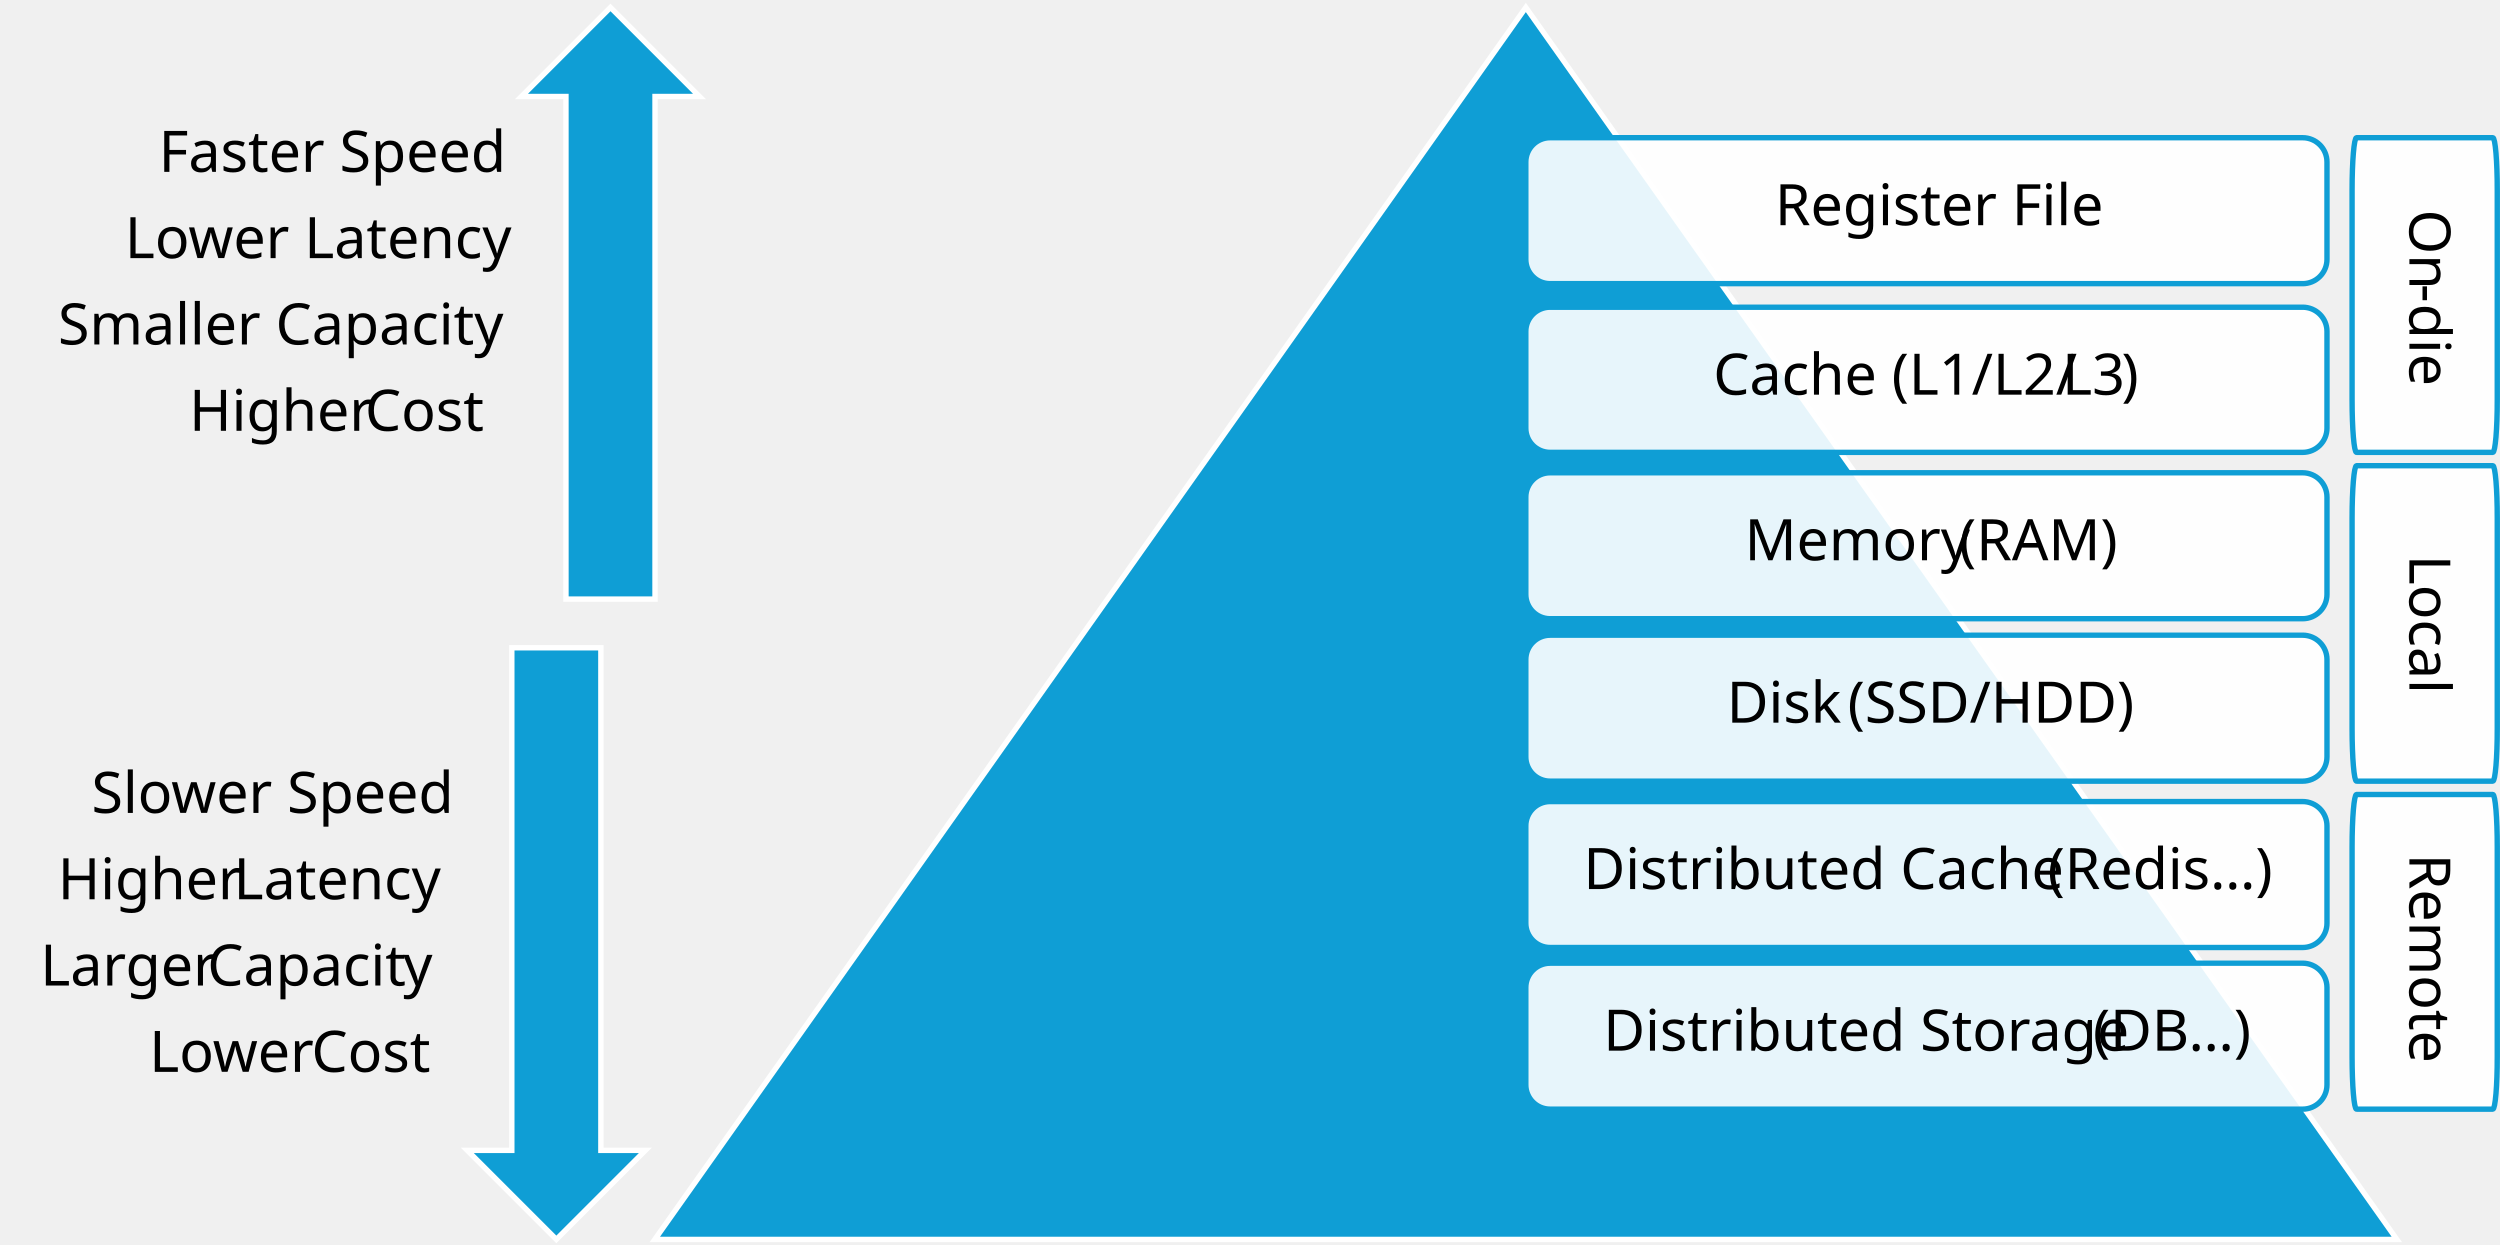
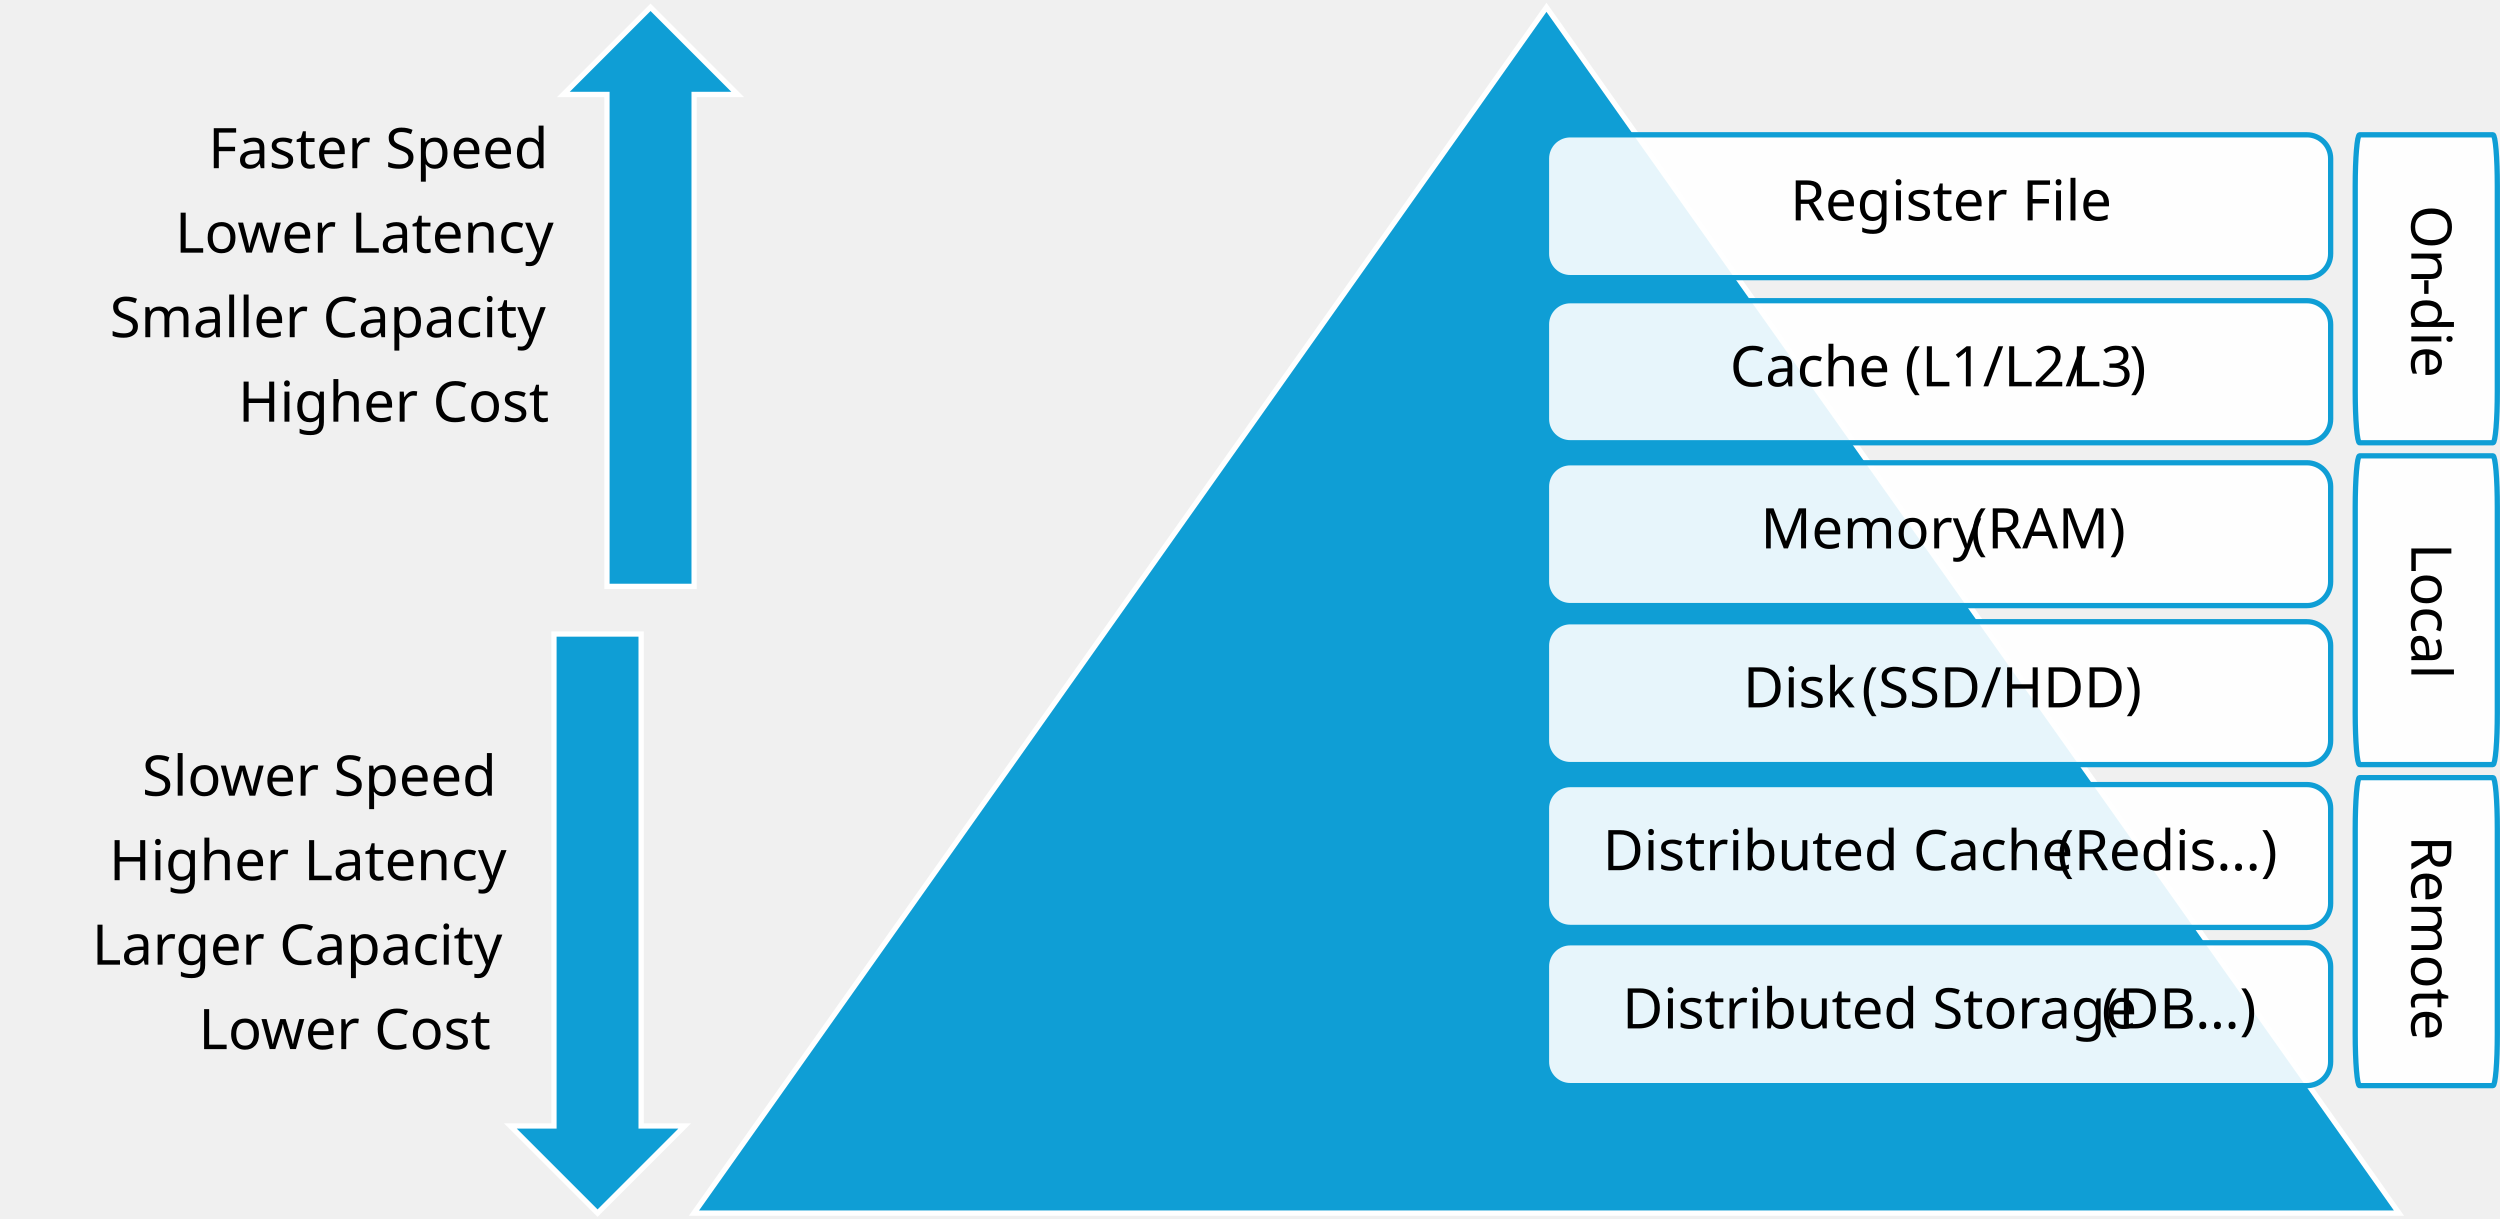
- <svg xmlns="http://www.w3.org/2000/svg" width="3186" height="1586" xml:space="preserve" overflow="hidden">
-   <g transform="translate(-256 -650)">
+ <svg xmlns="http://www.w3.org/2000/svg" width="3255" height="1586" xml:space="preserve" overflow="hidden">
+   <g transform="translate(-187 -650)">
    <g>
      <path d="M1090.5 2229.5 2200.5 659.5 3310.5 2229.5Z" stroke="#FFFFFF" stroke-width="6.875" stroke-linecap="butt" stroke-linejoin="miter" stroke-miterlimit="8" stroke-opacity="1" fill="#0F9ED5" fill-rule="evenodd" fill-opacity="1" />
      <path d="M2200.5 856.501C2200.5 839.379 2214.37 825.5 2231.49 825.5L3190.51 825.5C3207.63 825.5 3221.5 839.379 3221.5 856.501L3221.5 980.499C3221.5 997.621 3207.63 1011.5 3190.51 1011.5L2231.49 1011.5C2214.37 1011.5 2200.5 997.621 2200.5 980.499L2200.5 856.501Z" stroke="#0F9ED5" stroke-width="6.875" stroke-linecap="butt" stroke-linejoin="miter" stroke-miterlimit="8" stroke-opacity="1" fill="#FFFFFF" fill-rule="evenodd" fill-opacity="0.902" />
      <text fill="#000000" fill-opacity="1" font-family="Aptos,Aptos_MSFontService,sans-serif" font-style="normal" font-variant="normal" font-weight="400" font-stretch="normal" font-size="73" text-anchor="start" direction="ltr" writing-mode="lr-tb" unicode-bidi="normal" text-decoration="none" transform="matrix(1 0 0 1 2517.96 937)">Register File</text>
      <path d="M2200.5 1072.33C2200.5 1055.3 2214.37 1041.5 2231.49 1041.5L3190.51 1041.5C3207.63 1041.5 3221.5 1055.3 3221.5 1072.33L3221.5 1195.67C3221.5 1212.7 3207.63 1226.5 3190.51 1226.5L2231.49 1226.5C2214.37 1226.5 2200.5 1212.7 2200.5 1195.67L2200.5 1072.33Z" stroke="#0F9ED5" stroke-width="6.875" stroke-linecap="butt" stroke-linejoin="miter" stroke-miterlimit="8" stroke-opacity="1" fill="#FFFFFF" fill-rule="evenodd" fill-opacity="0.902" />
      <text fill="#000000" fill-opacity="1" font-family="Aptos,Aptos_MSFontService,sans-serif" font-style="normal" font-variant="normal" font-weight="400" font-stretch="normal" font-size="73" text-anchor="start" direction="ltr" writing-mode="lr-tb" unicode-bidi="normal" text-decoration="none" transform="matrix(1 0 0 1 2439.38 1153)">Cache (L1/L2/</text>
      <text fill="#000000" fill-opacity="1" font-family="Aptos,Aptos_MSFontService,sans-serif" font-style="normal" font-variant="normal" font-weight="400" font-stretch="normal" font-size="73" text-anchor="start" direction="ltr" writing-mode="lr-tb" unicode-bidi="normal" text-decoration="none" transform="matrix(1 0 0 1 2883.96 1153)">L3</text>
      <text fill="#000000" fill-opacity="1" font-family="Aptos,Aptos_MSFontService,sans-serif" font-style="normal" font-variant="normal" font-weight="400" font-stretch="normal" font-size="73" text-anchor="start" direction="ltr" writing-mode="lr-tb" unicode-bidi="normal" text-decoration="none" transform="matrix(1 0 0 1 2959.59 1153)">)</text>
      <path d="M2200.5 1283.5C2200.5 1266.38 2214.37 1252.5 2231.49 1252.5L3190.51 1252.5C3207.63 1252.5 3221.5 1266.38 3221.5 1283.5L3221.5 1407.5C3221.5 1424.62 3207.63 1438.5 3190.51 1438.5L2231.49 1438.5C2214.37 1438.5 2200.5 1424.62 2200.5 1407.5L2200.5 1283.5Z" stroke="#0F9ED5" stroke-width="6.875" stroke-linecap="butt" stroke-linejoin="miter" stroke-miterlimit="8" stroke-opacity="1" fill="#FFFFFF" fill-rule="evenodd" fill-opacity="0.902" />
      <text fill="#000000" fill-opacity="1" font-family="Aptos,Aptos_MSFontService,sans-serif" font-style="normal" font-variant="normal" font-weight="400" font-stretch="normal" font-size="73" text-anchor="start" direction="ltr" writing-mode="lr-tb" unicode-bidi="normal" text-decoration="none" transform="matrix(1 0 0 1 2479.37 1364)">Memory</text>
      <text fill="#000000" fill-opacity="1" font-family="Aptos,Aptos_MSFontService,sans-serif" font-style="normal" font-variant="normal" font-weight="400" font-stretch="normal" font-size="73" text-anchor="start" direction="ltr" writing-mode="lr-tb" unicode-bidi="normal" text-decoration="none" transform="matrix(1 0 0 1 2752.6 1364)">(RAM)</text>
      <path d="M2200.5 1490.5C2200.5 1473.38 2214.37 1459.5 2231.49 1459.5L3190.51 1459.5C3207.63 1459.5 3221.5 1473.38 3221.5 1490.5L3221.5 1614.5C3221.5 1631.62 3207.63 1645.5 3190.51 1645.5L2231.49 1645.5C2214.37 1645.5 2200.5 1631.62 2200.5 1614.5L2200.5 1490.5Z" stroke="#0F9ED5" stroke-width="6.875" stroke-linecap="butt" stroke-linejoin="miter" stroke-miterlimit="8" stroke-opacity="1" fill="#FFFFFF" fill-rule="evenodd" fill-opacity="0.902" />
      <text fill="#000000" fill-opacity="1" font-family="Aptos,Aptos_MSFontService,sans-serif" font-style="normal" font-variant="normal" font-weight="400" font-stretch="normal" font-size="73" text-anchor="start" direction="ltr" writing-mode="lr-tb" unicode-bidi="normal" text-decoration="none" transform="matrix(1 0 0 1 2456.54 1571)">Disk</text>
      <text fill="#000000" fill-opacity="1" font-family="Aptos,Aptos_MSFontService,sans-serif" font-style="normal" font-variant="normal" font-weight="400" font-stretch="normal" font-size="73" text-anchor="start" direction="ltr" writing-mode="lr-tb" unicode-bidi="normal" text-decoration="none" transform="matrix(1 0 0 1 2610.66 1571)">(SSD/HDD)</text>
      <path d="M2200.5 1702.5C2200.5 1685.38 2214.37 1671.5 2231.49 1671.5L3190.51 1671.5C3207.63 1671.5 3221.5 1685.38 3221.5 1702.5L3221.5 1826.5C3221.5 1843.62 3207.63 1857.5 3190.51 1857.5L2231.49 1857.5C2214.37 1857.5 2200.5 1843.62 2200.5 1826.5L2200.5 1702.5Z" stroke="#0F9ED5" stroke-width="6.875" stroke-linecap="butt" stroke-linejoin="miter" stroke-miterlimit="8" stroke-opacity="1" fill="#FFFFFF" fill-rule="evenodd" fill-opacity="0.902" />
      <text fill="#000000" fill-opacity="1" font-family="Aptos,Aptos_MSFontService,sans-serif" font-style="normal" font-variant="normal" font-weight="400" font-stretch="normal" font-size="73" text-anchor="start" direction="ltr" writing-mode="lr-tb" unicode-bidi="normal" text-decoration="none" transform="matrix(1 0 0 1 2273.92 1783)">Distributed Cache</text>
-       <text fill="#000000" fill-opacity="1" font-family="Aptos,Aptos_MSFontService,sans-serif" font-style="normal" font-variant="normal" font-weight="400" font-stretch="normal" font-size="73" text-anchor="start" direction="ltr" writing-mode="lr-tb" unicode-bidi="normal" text-decoration="none" transform="matrix(1 0 0 1 2865.51 1783)">(</text>
-       <text fill="#000000" fill-opacity="1" font-family="Aptos,Aptos_MSFontService,sans-serif" font-style="normal" font-variant="normal" font-weight="400" font-stretch="normal" font-size="73" text-anchor="start" direction="ltr" writing-mode="lr-tb" unicode-bidi="normal" text-decoration="none" transform="matrix(1 0 0 1 2887.28 1783)">Redis…)</text>
+       <text fill="#000000" fill-opacity="1" font-family="Aptos,Aptos_MSFontService,sans-serif" font-style="normal" font-variant="normal" font-weight="400" font-stretch="normal" font-size="73" text-anchor="start" direction="ltr" writing-mode="lr-tb" unicode-bidi="normal" text-decoration="none" transform="matrix(1 0 0 1 2865.51 1783)">(Redis…)</text>
      <path d="M2200.5 1908.5C2200.5 1891.38 2214.37 1877.5 2231.49 1877.5L3190.51 1877.5C3207.63 1877.5 3221.5 1891.38 3221.5 1908.5L3221.5 2032.5C3221.5 2049.62 3207.63 2063.5 3190.51 2063.5L2231.49 2063.5C2214.37 2063.5 2200.5 2049.62 2200.5 2032.5L2200.5 1908.5Z" stroke="#0F9ED5" stroke-width="6.875" stroke-linecap="butt" stroke-linejoin="miter" stroke-miterlimit="8" stroke-opacity="1" fill="#FFFFFF" fill-rule="evenodd" fill-opacity="0.902" />
      <text fill="#000000" fill-opacity="1" font-family="Aptos,Aptos_MSFontService,sans-serif" font-style="normal" font-variant="normal" font-weight="400" font-stretch="normal" font-size="73" text-anchor="start" direction="ltr" writing-mode="lr-tb" unicode-bidi="normal" text-decoration="none" transform="matrix(1 0 0 1 2299.23 1989)">Distributed Storage</text>
-       <text fill="#000000" fill-opacity="1" font-family="Aptos,Aptos_MSFontService,sans-serif" font-style="normal" font-variant="normal" font-weight="400" font-stretch="normal" font-size="73" text-anchor="start" direction="ltr" writing-mode="lr-tb" unicode-bidi="normal" text-decoration="none" transform="matrix(1 0 0 1 2923.28 1989)">(</text>
-       <text fill="#000000" fill-opacity="1" font-family="Aptos,Aptos_MSFontService,sans-serif" font-style="normal" font-variant="normal" font-weight="400" font-stretch="normal" font-size="73" text-anchor="start" direction="ltr" writing-mode="lr-tb" unicode-bidi="normal" text-decoration="none" transform="matrix(1 0 0 1 2945.05 1989)">DB…)</text>
+       <text fill="#000000" fill-opacity="1" font-family="Aptos,Aptos_MSFontService,sans-serif" font-style="normal" font-variant="normal" font-weight="400" font-stretch="normal" font-size="73" text-anchor="start" direction="ltr" writing-mode="lr-tb" unicode-bidi="normal" text-decoration="none" transform="matrix(1 0 0 1 2923.28 1989)">(DB…)</text>
      <path d="M3253.5 892.335C3253.5 855.423 3256.01 825.5 3259.11 825.5L3432.89 825.5C3435.99 825.5 3438.5 855.423 3438.5 892.335L3438.5 1159.66C3438.5 1196.58 3435.99 1226.5 3432.89 1226.5L3259.11 1226.5C3256.01 1226.5 3253.5 1196.58 3253.5 1159.66L3253.5 892.335Z" stroke="#0F9ED5" stroke-width="6.875" stroke-linecap="butt" stroke-linejoin="miter" stroke-miterlimit="8" stroke-opacity="1" fill="#FFFFFF" fill-rule="evenodd" fill-opacity="0.902" />
      <text fill="#000000" fill-opacity="1" font-family="Aptos,Aptos_MSFontService,sans-serif" font-style="normal" font-variant="normal" font-weight="400" font-stretch="normal" font-size="73" text-anchor="start" direction="ltr" writing-mode="lr-tb" unicode-bidi="normal" text-decoration="none" transform="matrix(6.12323e-17 1 -1 6.12323e-17 3326.54 917)">On</text>
      <text fill="#000000" fill-opacity="1" font-family="Aptos,Aptos_MSFontService,sans-serif" font-style="normal" font-variant="normal" font-weight="400" font-stretch="normal" font-size="73" text-anchor="start" direction="ltr" writing-mode="lr-tb" unicode-bidi="normal" text-decoration="none" transform="matrix(6.12323e-17 1 -1 6.12323e-17 3326.54 1012)">-</text>
      <text fill="#000000" fill-opacity="1" font-family="Aptos,Aptos_MSFontService,sans-serif" font-style="normal" font-variant="normal" font-weight="400" font-stretch="normal" font-size="73" text-anchor="start" direction="ltr" writing-mode="lr-tb" unicode-bidi="normal" text-decoration="none" transform="matrix(6.12323e-17 1 -1 6.12323e-17 3326.54 1037)">die</text>
      <path d="M3253.5 1310.5C3253.5 1273.5 3256.01 1243.5 3259.11 1243.5L3432.89 1243.5C3435.99 1243.5 3438.5 1273.5 3438.5 1310.5L3438.5 1578.5C3438.5 1615.5 3435.99 1645.5 3432.89 1645.5L3259.11 1645.5C3256.01 1645.5 3253.5 1615.5 3253.5 1578.5L3253.5 1310.5Z" stroke="#0F9ED5" stroke-width="6.875" stroke-linecap="butt" stroke-linejoin="miter" stroke-miterlimit="8" stroke-opacity="1" fill="#FFFFFF" fill-rule="evenodd" fill-opacity="0.902" />
      <text fill="#000000" fill-opacity="1" font-family="Aptos,Aptos_MSFontService,sans-serif" font-style="normal" font-variant="normal" font-weight="400" font-stretch="normal" font-size="73" text-anchor="start" direction="ltr" writing-mode="lr-tb" unicode-bidi="normal" text-decoration="none" transform="matrix(6.12323e-17 1 -1 6.12323e-17 3326.54 1357)">Local</text>
      <path d="M3253.5 1729.33C3253.5 1692.42 3256.01 1662.5 3259.11 1662.5L3432.89 1662.5C3435.99 1662.5 3438.5 1692.42 3438.5 1729.33L3438.5 1996.67C3438.5 2033.58 3435.99 2063.5 3432.89 2063.5L3259.11 2063.5C3256.01 2063.5 3253.5 2033.58 3253.5 1996.67L3253.5 1729.33Z" stroke="#0F9ED5" stroke-width="6.875" stroke-linecap="butt" stroke-linejoin="miter" stroke-miterlimit="8" stroke-opacity="1" fill="#FFFFFF" fill-rule="evenodd" fill-opacity="0.902" />
      <text fill="#000000" fill-opacity="1" font-family="Aptos,Aptos_MSFontService,sans-serif" font-style="normal" font-variant="normal" font-weight="400" font-stretch="normal" font-size="73" text-anchor="start" direction="ltr" writing-mode="lr-tb" unicode-bidi="normal" text-decoration="none" transform="matrix(6.12323e-17 1 -1 6.12323e-17 3326.54 1738)">Remote</text>
      <path d="M920.5 773 1034 659.5 1147.5 773 1090.75 773 1090.75 1413.5 977.25 1413.5 977.25 773Z" stroke="#FFFFFF" stroke-width="6.875" stroke-linecap="butt" stroke-linejoin="miter" stroke-miterlimit="8" stroke-opacity="1" fill="#0F9ED5" fill-rule="evenodd" fill-opacity="1" />
      <text fill="#000000" fill-opacity="1" font-family="Aptos,Aptos_MSFontService,sans-serif" font-style="normal" font-variant="normal" font-weight="400" font-stretch="normal" font-size="73" text-anchor="start" direction="ltr" writing-mode="lr-tb" unicode-bidi="normal" text-decoration="none" transform="matrix(1 0 0 1 458.244 869)">Faster Speed</text>
      <text fill="#000000" fill-opacity="1" font-family="Aptos,Aptos_MSFontService,sans-serif" font-style="normal" font-variant="normal" font-weight="400" font-stretch="normal" font-size="73" text-anchor="start" direction="ltr" writing-mode="lr-tb" unicode-bidi="normal" text-decoration="none" transform="matrix(1 0 0 1 415.114 979)">Lower Latency</text>
      <text fill="#000000" fill-opacity="1" font-family="Aptos,Aptos_MSFontService,sans-serif" font-style="normal" font-variant="normal" font-weight="400" font-stretch="normal" font-size="73" text-anchor="start" direction="ltr" writing-mode="lr-tb" unicode-bidi="normal" text-decoration="none" transform="matrix(1 0 0 1 329.933 1089)">Smaller Capacity</text>
-       <text fill="#000000" fill-opacity="1" font-family="Aptos,Aptos_MSFontService,sans-serif" font-style="normal" font-variant="normal" font-weight="400" font-stretch="normal" font-size="73" text-anchor="start" direction="ltr" writing-mode="lr-tb" unicode-bidi="normal" text-decoration="none" transform="matrix(1 0 0 1 497.087 1199)">Higher </text>
-       <text fill="#000000" fill-opacity="1" font-family="Aptos,Aptos_MSFontService,sans-serif" font-style="normal" font-variant="normal" font-weight="400" font-stretch="normal" font-size="73" text-anchor="start" direction="ltr" writing-mode="lr-tb" unicode-bidi="normal" text-decoration="none" transform="matrix(1 0 0 1 721.098 1199)">Cost</text>
+       <text fill="#000000" fill-opacity="1" font-family="Aptos,Aptos_MSFontService,sans-serif" font-style="normal" font-variant="normal" font-weight="400" font-stretch="normal" font-size="73" text-anchor="start" direction="ltr" writing-mode="lr-tb" unicode-bidi="normal" text-decoration="none" transform="matrix(1 0 0 1 497.087 1199)">Higher Cost</text>
      <path d="M851.5 2116 908.25 2116 908.25 1475.5 1021.75 1475.5 1021.75 2116 1078.5 2116 965 2229.5Z" stroke="#FFFFFF" stroke-width="6.875" stroke-linecap="butt" stroke-linejoin="miter" stroke-miterlimit="8" stroke-opacity="1" fill="#0F9ED5" fill-rule="evenodd" fill-opacity="1" />
-       <text fill="#000000" fill-opacity="1" font-family="Aptos,Aptos_MSFontService,sans-serif" font-style="normal" font-variant="normal" font-weight="400" font-stretch="normal" font-size="73" text-anchor="start" direction="ltr" writing-mode="lr-tb" unicode-bidi="normal" text-decoration="none" transform="matrix(1 0 0 1 372.604 1686)">Slower Speed</text>
-       <text fill="#000000" fill-opacity="1" font-family="Aptos,Aptos_MSFontService,sans-serif" font-style="normal" font-variant="normal" font-weight="400" font-stretch="normal" font-size="73" text-anchor="start" direction="ltr" writing-mode="lr-tb" unicode-bidi="normal" text-decoration="none" transform="matrix(1 0 0 1 329.658 1796)">Higher </text>
-       <text fill="#000000" fill-opacity="1" font-family="Aptos,Aptos_MSFontService,sans-serif" font-style="normal" font-variant="normal" font-weight="400" font-stretch="normal" font-size="73" text-anchor="start" direction="ltr" writing-mode="lr-tb" unicode-bidi="normal" text-decoration="none" transform="matrix(1 0 0 1 553.669 1796)">Latency</text>
-       <text fill="#000000" fill-opacity="1" font-family="Aptos,Aptos_MSFontService,sans-serif" font-style="normal" font-variant="normal" font-weight="400" font-stretch="normal" font-size="73" text-anchor="start" direction="ltr" writing-mode="lr-tb" unicode-bidi="normal" text-decoration="none" transform="matrix(1 0 0 1 307.36 1906)">Larger</text>
-       <text fill="#000000" fill-opacity="1" font-family="Aptos,Aptos_MSFontService,sans-serif" font-style="normal" font-variant="normal" font-weight="400" font-stretch="normal" font-size="73" text-anchor="start" direction="ltr" writing-mode="lr-tb" unicode-bidi="normal" text-decoration="none" transform="matrix(1 0 0 1 520.142 1906)">Capacit</text>
-       <text fill="#000000" fill-opacity="1" font-family="Aptos,Aptos_MSFontService,sans-serif" font-style="normal" font-variant="normal" font-weight="400" font-stretch="normal" font-size="73" text-anchor="start" direction="ltr" writing-mode="lr-tb" unicode-bidi="normal" text-decoration="none" transform="matrix(1 0 0 1 769.933 1906)">y</text>
-       <text fill="#000000" fill-opacity="1" font-family="Aptos,Aptos_MSFontService,sans-serif" font-style="normal" font-variant="normal" font-weight="400" font-stretch="normal" font-size="73" text-anchor="start" direction="ltr" writing-mode="lr-tb" unicode-bidi="normal" text-decoration="none" transform="matrix(1 0 0 1 446.189 2016)">Lower </text>
-       <text fill="#000000" fill-opacity="1" font-family="Aptos,Aptos_MSFontService,sans-serif" font-style="normal" font-variant="normal" font-weight="400" font-stretch="normal" font-size="73" text-anchor="start" direction="ltr" writing-mode="lr-tb" unicode-bidi="normal" text-decoration="none" transform="matrix(1 0 0 1 652.921 2016)">Cost</text>
+       <text fill="#000000" fill-opacity="1" font-family="Aptos,Aptos_MSFontService,sans-serif" font-style="normal" font-variant="normal" font-weight="400" font-stretch="normal" font-size="73" text-anchor="start" direction="ltr" writing-mode="lr-tb" unicode-bidi="normal" text-decoration="none" transform="matrix(1 0 0 1 372.076 1686)">Slower Speed</text>
+       <text fill="#000000" fill-opacity="1" font-family="Aptos,Aptos_MSFontService,sans-serif" font-style="normal" font-variant="normal" font-weight="400" font-stretch="normal" font-size="73" text-anchor="start" direction="ltr" writing-mode="lr-tb" unicode-bidi="normal" text-decoration="none" transform="matrix(1 0 0 1 329.13 1796)">Higher Latency</text>
+       <text fill="#000000" fill-opacity="1" font-family="Aptos,Aptos_MSFontService,sans-serif" font-style="normal" font-variant="normal" font-weight="400" font-stretch="normal" font-size="73" text-anchor="start" direction="ltr" writing-mode="lr-tb" unicode-bidi="normal" text-decoration="none" transform="matrix(1 0 0 1 306.832 1906)">Larger Capacity</text>
+       <text fill="#000000" fill-opacity="1" font-family="Aptos,Aptos_MSFontService,sans-serif" font-style="normal" font-variant="normal" font-weight="400" font-stretch="normal" font-size="73" text-anchor="start" direction="ltr" writing-mode="lr-tb" unicode-bidi="normal" text-decoration="none" transform="matrix(1 0 0 1 445.661 2016)">Lower Cost</text>
    </g>
  </g>
</svg>
